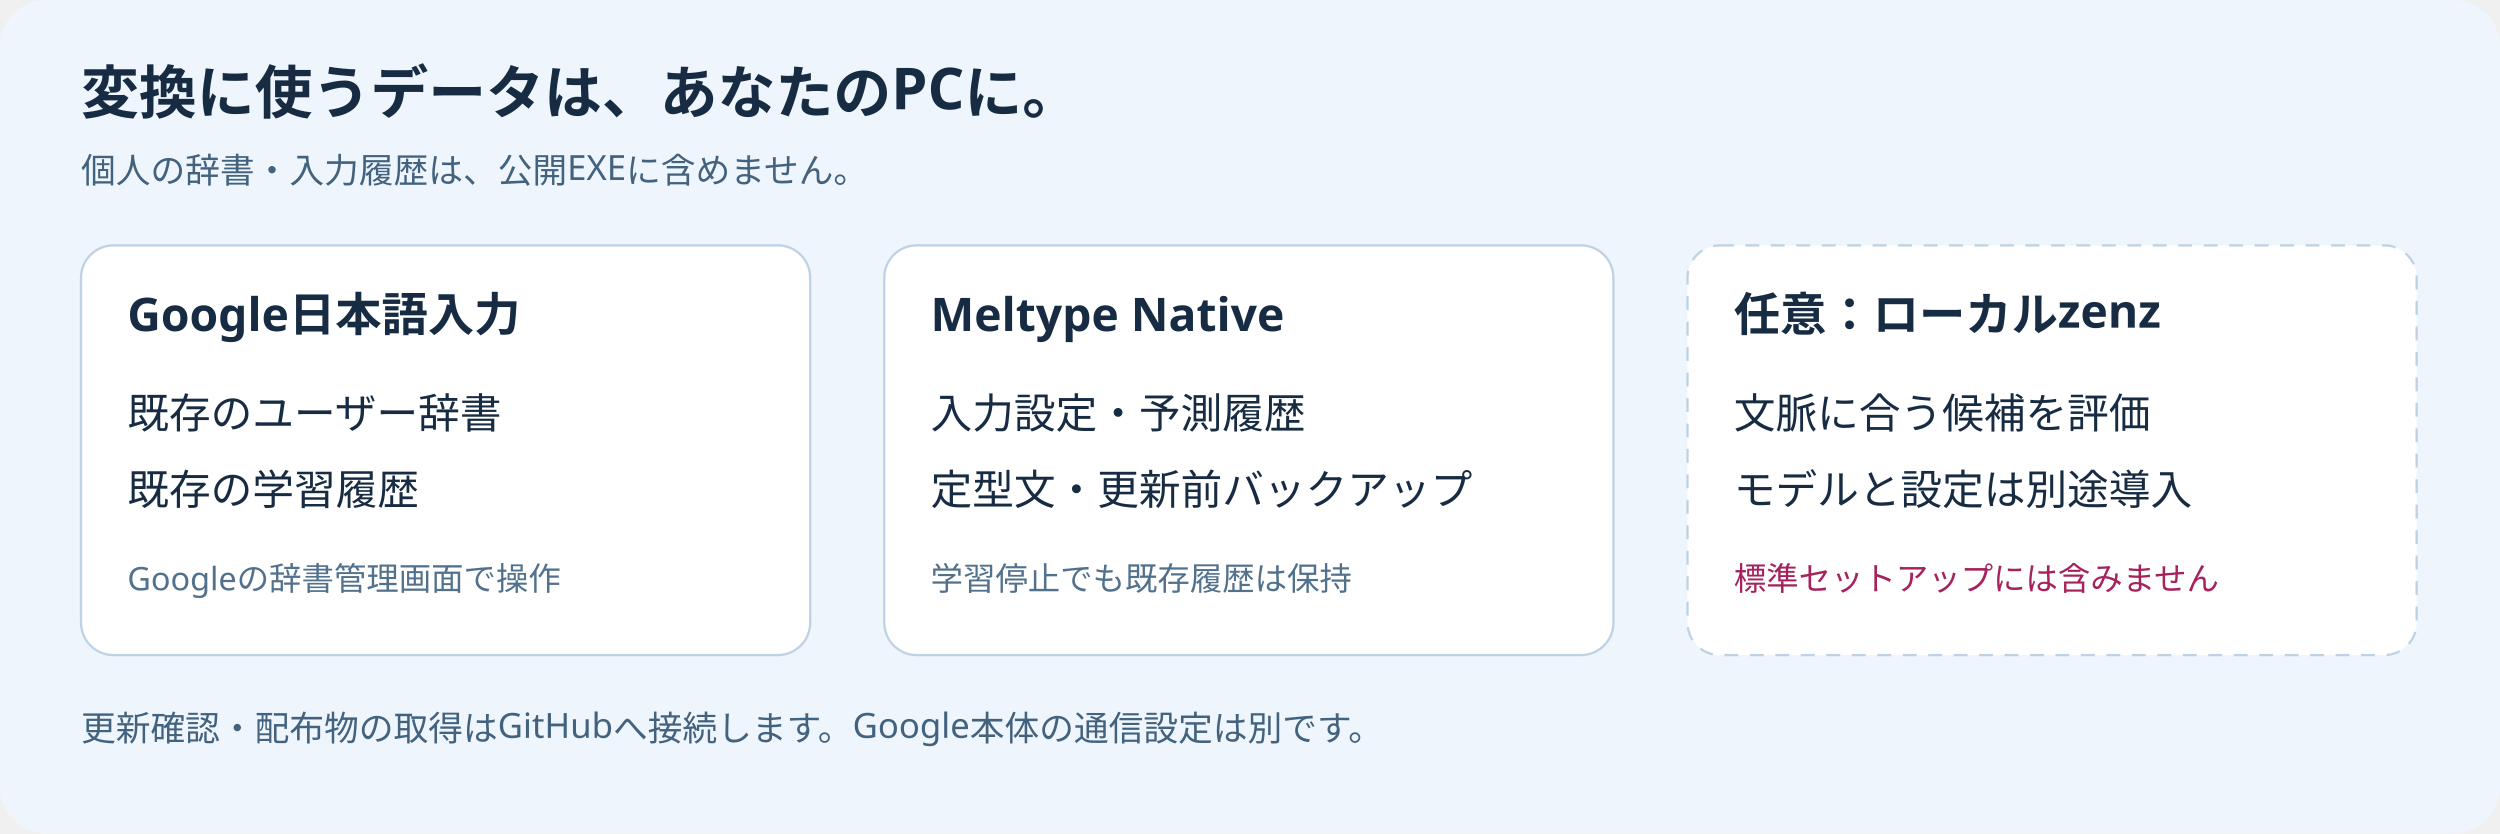
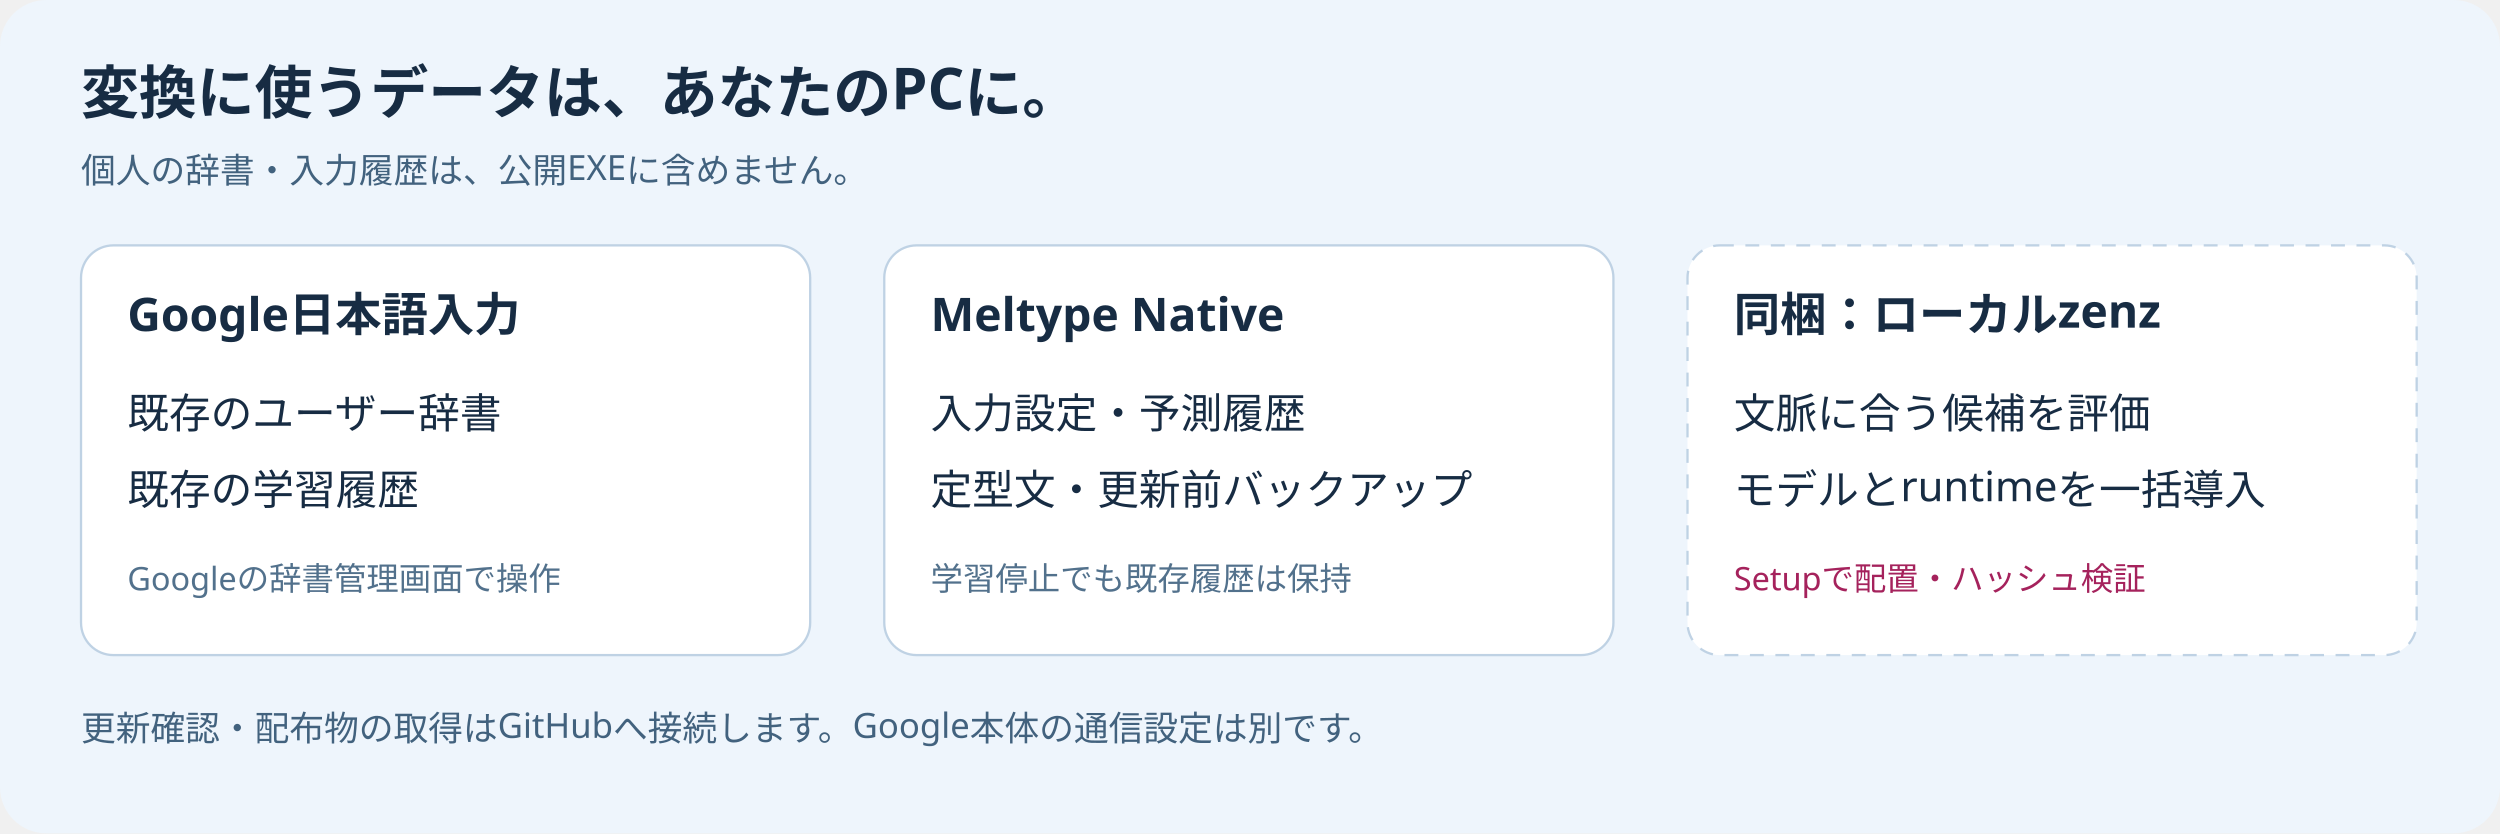
<svg xmlns="http://www.w3.org/2000/svg" width="1080" height="360" viewBox="0 0 1080 360" role="img" aria-labelledby="title desc">
  <rect width="1080" height="360" rx="20" fill="#eef5fc" />
  <g font-family="Yu Gothic,Meiryo,sans-serif" fill="#172c43">
    <text x="35" y="49" font-size="25" font-weight="700">変換に使うデータは、あなたのPCに。</text>
    <text x="35" y="79" font-size="15" fill="#42627e">個人の辞書・入力履歴は、公開EXEに含めません。</text>
    <g fill="white" stroke="#bfd2e4">
      <rect x="35" y="106" width="315" height="177" rx="14" />
      <rect x="382" y="106" width="315" height="177" rx="14" />
      <rect x="729" y="106" width="315" height="177" rx="14" stroke-dasharray="6 5" />
    </g>
    <text x="55" y="143" font-size="20" font-weight="700">Google日本語入力</text>
    <text x="55" y="185" font-size="18">既存のユーザー辞書</text>
    <text x="55" y="218" font-size="18">既存の学習履歴</text>
    <text x="55" y="255" font-size="14" fill="#52718c">Googleの辞書管理画面で操作</text>
    <text x="402" y="143" font-size="20" font-weight="700">Meltype Native</text>
    <text x="402" y="185" font-size="18">入力設定・予測履歴</text>
    <text x="402" y="218" font-size="18">定型文・更新前バックアップ</text>
    <text x="402" y="255" font-size="14" fill="#52718c">学習停止でも既存履歴は保持</text>
-     <text x="749" y="143" font-size="20" font-weight="700">任意：ローカルzenz</text>
+     <text x="749" y="143" font-size="20" font-weight="700">同梱：ローカルzenz</text>
    <text x="749" y="185" font-size="18">文脈に合う候補を評価</text>
-     <text x="749" y="218" font-size="18">モデルと設定は別途導入</text>
-     <text x="749" y="255" font-size="14" fill="#a5225c">標準セットアップには含みません</text>
+     <text x="749" y="218" font-size="18">モデルとruntimeを一括導入</text>
+     <text x="749" y="255" font-size="14" fill="#a5225c">Setupで配置・ハッシュ検証</text>
    <text x="35" y="320" font-size="15" fill="#42627e">更新確認・配布物の取得はGitHubへ接続します。Google本体の通信設定は別です。</text>
  </g>
</svg>
